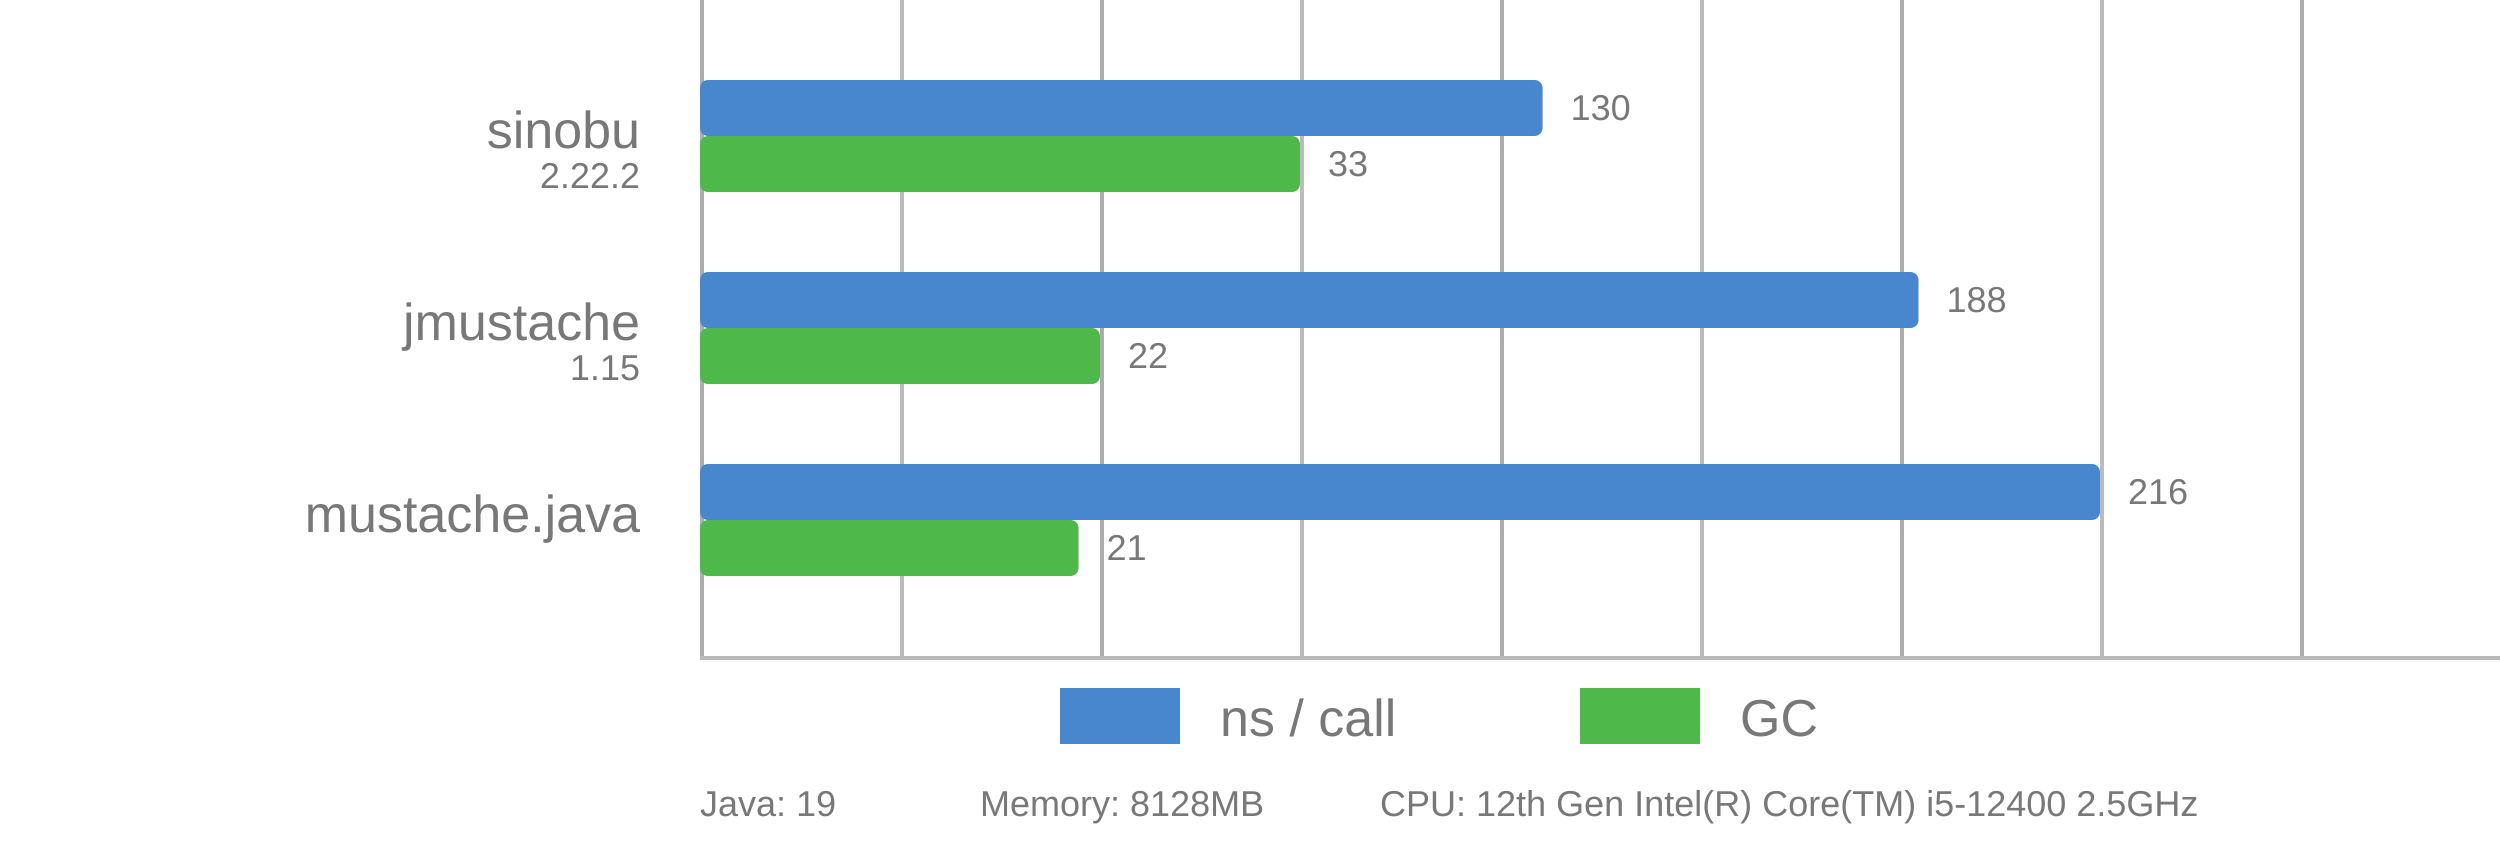
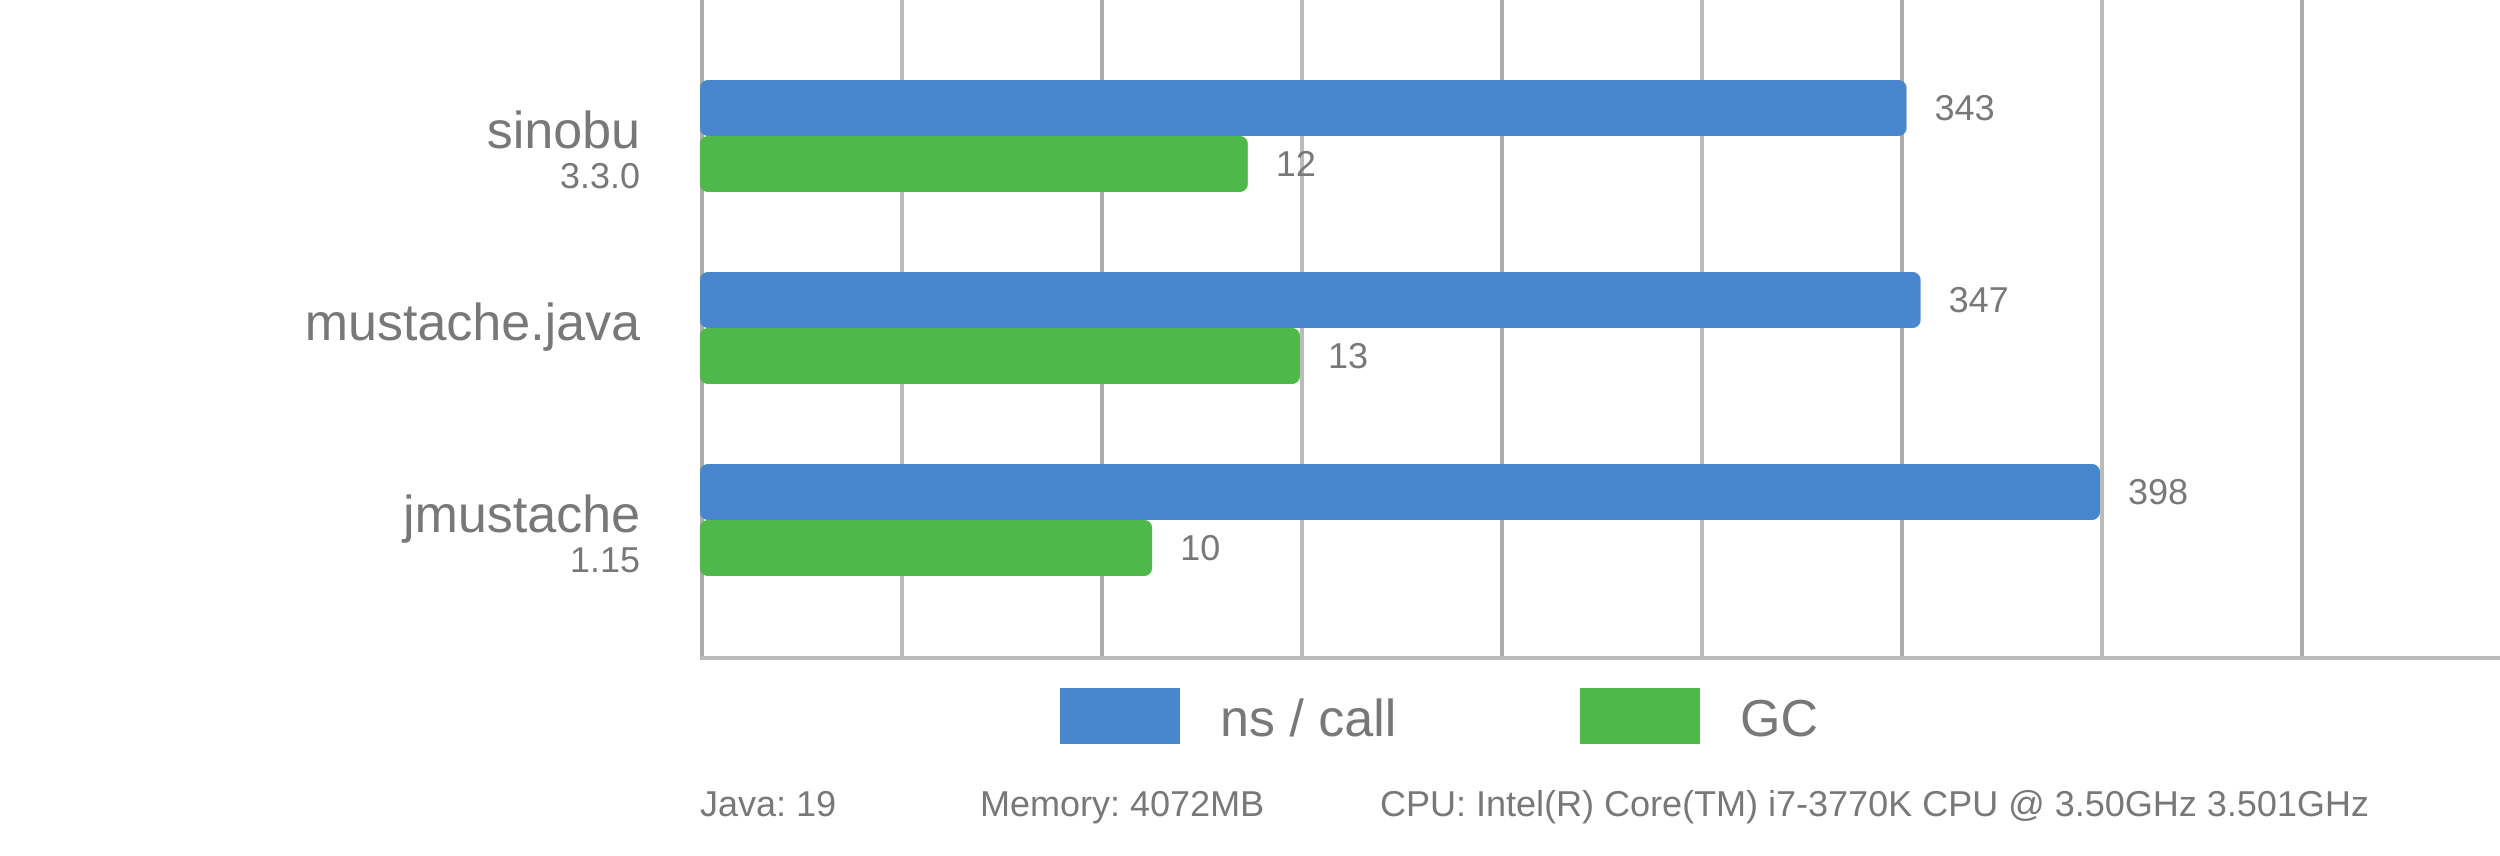
<svg xmlns="http://www.w3.org/2000/svg" viewBox="0 0 625 214">
  <style>
      text {
          font-family: Arial;
          font-size: 13px;
          fill: #787878;
      }

      .desc {
          font-size: 9px;
      }

      .vline {
          fill: #acacac;
          stroke: none;
          stroke-width: 0;
      }

      .subline {
          fill: #bbb;
          stroke: none;
          stroke-width: 0;
      }

      .call {
          fill: #4886CD;
          stroke-linejoin: round;
          height: 14px;
      }

      .gc {
          fill: #4FB84B;
          stroke-linejoin: round;
          height: 14px;
      }
  </style>
  <g>
    <rect x="175" y="0" width="1" height="164" class="vline" />
    <rect x="275" y="0" width="1" height="164" class="vline" />
    <rect x="375" y="0" width="1" height="164" class="vline" />
    <rect x="475" y="0" width="1" height="164" class="vline" />
    <rect x="575" y="0" width="1" height="164" class="vline" />
    <rect x="225" y="0" width="1" height="164" class="subline" />
    <rect x="325" y="0" width="1" height="164" class="subline" />
    <rect x="425" y="0" width="1" height="164" class="subline" />
    <rect x="525" y="0" width="1" height="164" class="subline" />
    <rect x="175" y="164" width="450" height="1" class="subline" />
    <rect x="265" y="172" width="30" class="call" />
    <text x="305" y="184">ns / call</text>
    <rect x="395" y="172" width="30" class="gc" />
    <text x="435" y="184">GC</text>
  </g>
-   <rect x="175" y="20" width="210.648" rx="2" ry="2" class="call" />
-   <rect x="175" y="34" width="150" rx="2" ry="2" class="gc" />
+   <rect x="175" y="20" width="301.633" rx="2" ry="2" class="call" />
+   <rect x="175" y="34" width="136.957" rx="2" ry="2" class="gc" />
  <text x="160" y="37" text-anchor="end">sinobu</text>
-   <text x="160" y="47" text-anchor="end" class="desc">2.22.2</text>
-   <text x="392.648" y="30" class="desc">130</text>
-   <text x="332" y="44" class="desc">33</text>
-   <rect x="175" y="68" width="304.63" rx="2" ry="2" class="call" />
-   <rect x="175" y="82" width="100" rx="2" ry="2" class="gc" />
-   <text x="160" y="85" text-anchor="end">jmustache</text>
-   <text x="160" y="95" text-anchor="end" class="desc">1.15</text>
-   <text x="486.63" y="78" class="desc">188</text>
-   <text x="282" y="92" class="desc">22</text>
+   <text x="160" y="47" text-anchor="end" class="desc">3.3.0</text>
+   <text x="483.633" y="30" class="desc">343</text>
+   <text x="318.957" y="44" class="desc">12</text>
+   <rect x="175" y="68" width="305.151" rx="2" ry="2" class="call" />
+   <rect x="175" y="82" width="150" rx="2" ry="2" class="gc" />
+   <text x="160" y="85" text-anchor="end">mustache.java</text>
+   <text x="160" y="95" text-anchor="end" class="desc" />
+   <text x="487.151" y="78" class="desc">347</text>
+   <text x="332" y="92" class="desc">13</text>
  <rect x="175" y="116" width="350" rx="2" ry="2" class="call" />
-   <rect x="175" y="130" width="94.643" rx="2" ry="2" class="gc" />
-   <text x="160" y="133" text-anchor="end">mustache.java</text>
-   <text x="160" y="143" text-anchor="end" class="desc" />
-   <text x="532" y="126" class="desc">216</text>
-   <text x="276.643" y="140" class="desc">21</text>
+   <rect x="175" y="130" width="113.043" rx="2" ry="2" class="gc" />
+   <text x="160" y="133" text-anchor="end">jmustache</text>
+   <text x="160" y="143" text-anchor="end" class="desc">1.15</text>
+   <text x="532" y="126" class="desc">398</text>
+   <text x="295.043" y="140" class="desc">10</text>
  <text x="175" y="204" class="desc">Java: 19</text>
-   <text x="245" y="204" class="desc">Memory: 8128MB</text>
-   <text x="345" y="204" class="desc">CPU: 12th Gen Intel(R) Core(TM) i5-12400 2.5GHz</text>
+   <text x="245" y="204" class="desc">Memory: 4072MB</text>
+   <text x="345" y="204" class="desc">CPU: Intel(R) Core(TM) i7-3770K CPU @ 3.50GHz 3.501GHz</text>
</svg>
